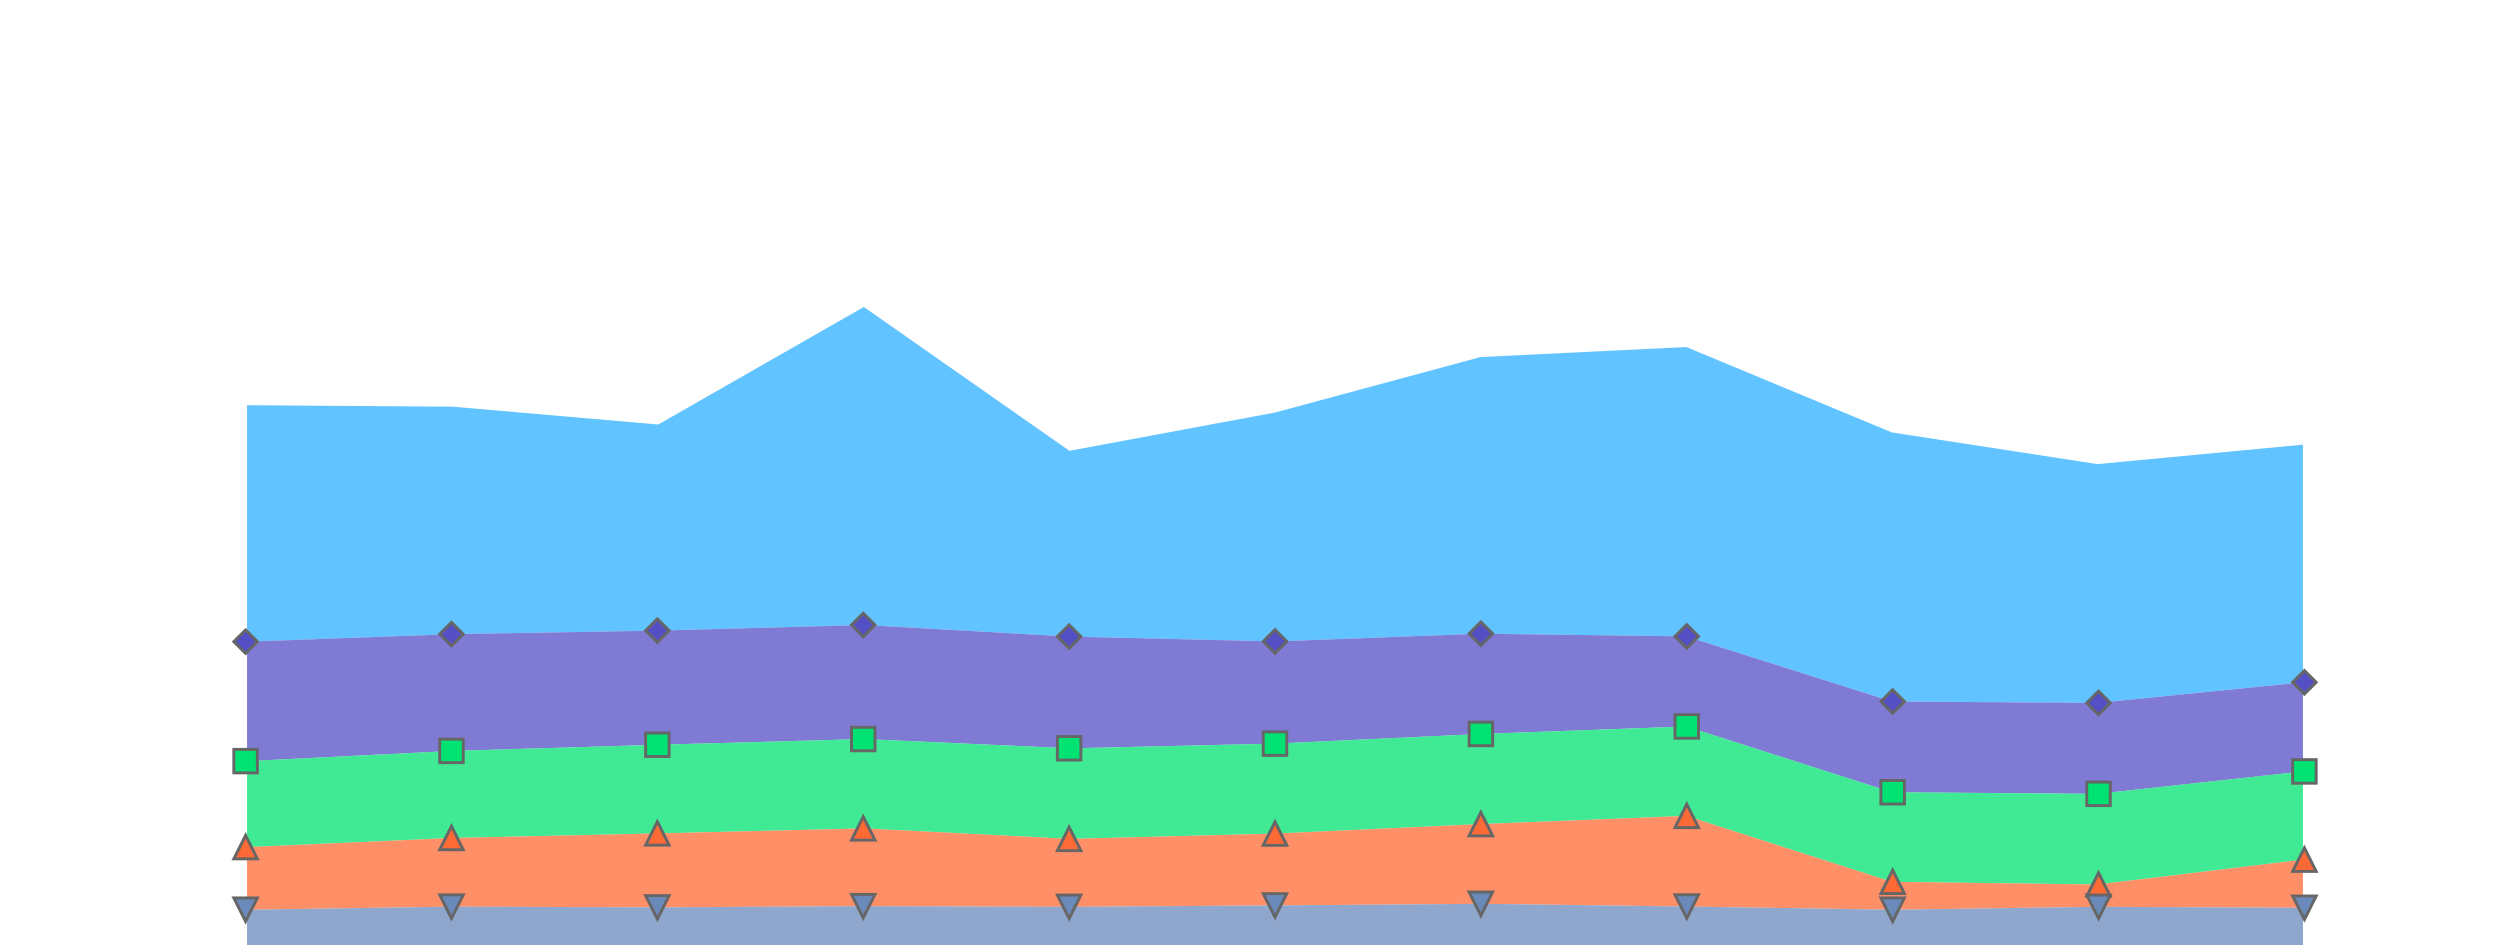
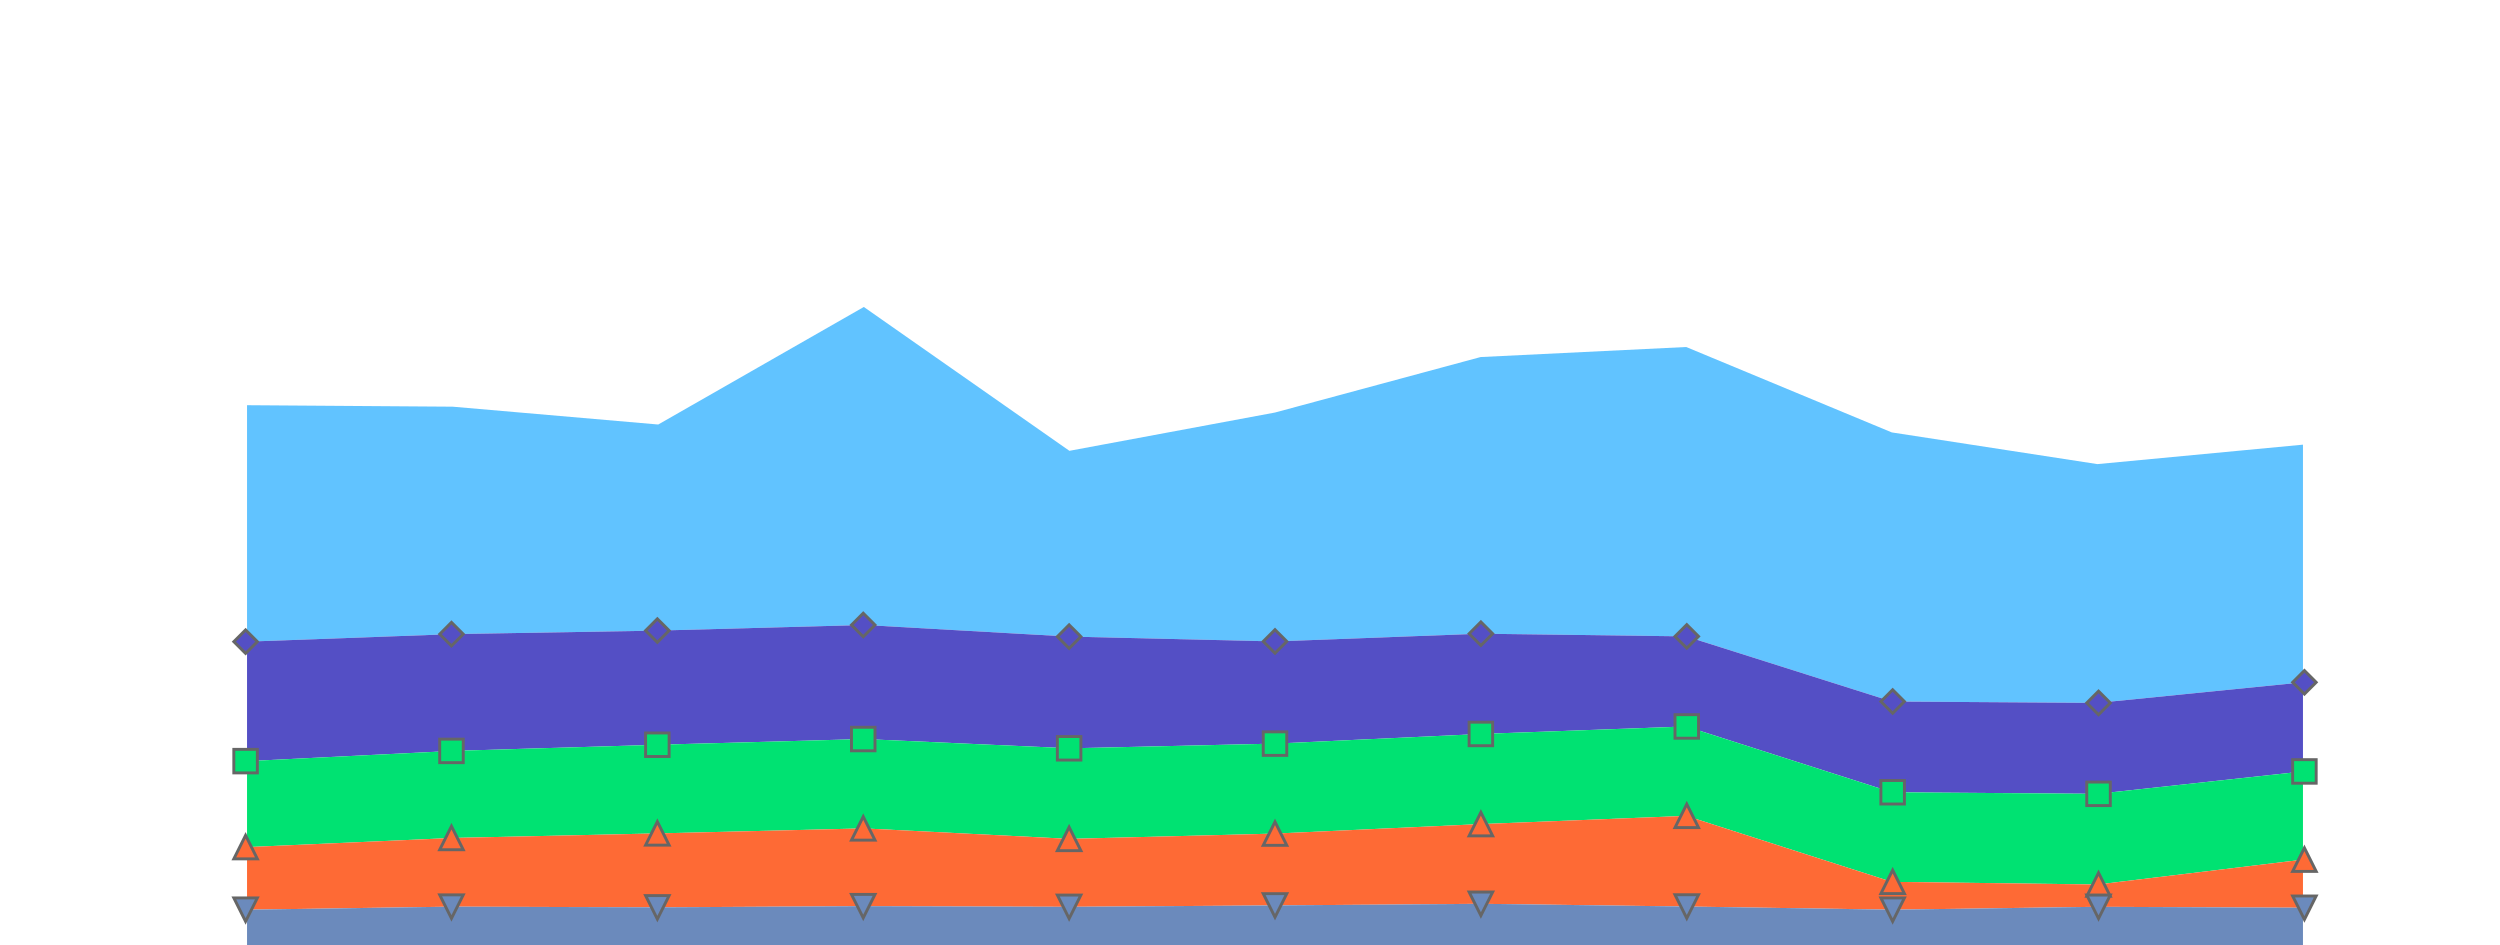
<svg xmlns="http://www.w3.org/2000/svg" width="900" height="340" viewBox="0,0,850,300" id="svg">
  <g class="highcharts-series highcharts-series-0 highcharts-area-series highcharts-color-0" data-z-index="0.1" transform="translate(77,68) scale(1 1)" clip-path="url(#highcharts-4v2vbvl-27-)" aria-hidden="true">
-     <path d="M 6.99 59.213 L 76.892 59.717 L 146.794 65.78 L 216.696 25.813 L 286.598 74.722 L 356.5 61.704 L 426.402 42.841 L 496.304 39.427 L 566.206 68.465 L 636.108 79.242 L 706.01 72.627 L 706.01 153.43 L 636.108 160.435 L 566.206 159.955 L 496.304 137.817 L 426.402 136.9 L 356.5 139.531 L 286.598 137.89 L 216.696 133.936 L 146.794 135.843 L 76.892 137.046 L 6.99 139.61 Z" data-z-index="0" fill-opacity="0.75" pointer-events="none" fill="#2caffe" />
-     <path d="M 6.99 59.213 L 76.892 59.717 L 146.794 65.78 L 216.696 25.813 L 286.598 74.722 L 356.5 61.704 L 426.402 42.841 L 496.304 39.427 L 566.206 68.465 L 636.108 79.242 L 706.01 72.627" fill="none">
-         </path>
-     <path d="M 6.99 59.213 L 76.892 59.717 L 146.794 65.78 L 216.696 25.813 L 286.598 74.722 L 356.5 61.704 L 426.402 42.841 L 496.304 39.427 L 566.206 68.465 L 636.108 79.242 L 706.01 72.627" data-z-index="2" fill="none" />
+     <path d="M 6.99 59.213 L 76.892 59.717 L 146.794 65.78 L 216.696 25.813 L 286.598 74.722 L 356.5 61.704 L 426.402 42.841 L 496.304 39.427 L 566.206 68.465 L 636.108 79.242 L 706.01 72.627 L 706.01 153.43 L 636.108 160.435 L 566.206 159.955 L 496.304 137.817 L 426.402 136.9 L 356.5 139.531 L 286.598 137.89 L 216.696 133.936 L 146.794 135.843 L 76.892 137.046 L 6.99 139.61 Z" fill-opacity="0.75" fill="#2caffe" />
  </g>
  <g data-z-index="0.1" transform="translate(77,68) scale(1 1)" clip-path="none">
-     <path d="M 566.5 68.465 A 0 0 0 1 1 566.5 68.465 Z" data-z-index="-1" fill-opacity="0.25" visibility="hidden" fill="#2caffe" />
    <path d="M 6.5 63.213 A 4 4 0 1 1 6.5 63.213 Z" aria-label="x, 2012, 13,234. Ocean transport." fill="#2caffe" stroke="#666666" />
    <path d="M 76.5 63.717 A 4 4 0 1 1 76.5 63.717 Z" aria-label="x, 2013, 12,729. Ocean transport." fill="#2caffe" stroke="#666666" />
    <path d="M 146.5 69.78 A 4 4 0 1 1 146.5 69.78 Z" aria-label="x, 2014, 11,533. Ocean transport." fill="#2caffe" stroke="#666666" />
    <path d="M 216.5 29.813 A 4 4 0 1 1 216.5 29.813 Z" aria-label="x, 2015, 17,798. Ocean transport." fill="#2caffe" stroke="#666666" />
    <path d="M 286.5 78.722 A 4 4 0 1 1 286.5 78.722 Z" aria-label="x, 2016, 10,398. Ocean transport." fill="#2caffe" stroke="#666666" />
    <path d="M 356.5 65.704 A 4 4 0 1 1 356.5 65.704 Z" aria-label="x, 2017, 12,811. Ocean transport." fill="#2caffe" stroke="#666666" />
    <path d="M 426.5 46.841 A 4 4 0 1 1 426.5 46.841 Z" aria-label="x, 2018, 15,483. Ocean transport." fill="#2caffe" stroke="#666666" />
    <path d="M 496.5 43.427 A 4 4 0 1 1 496.5 43.427 Z" aria-label="x, 2019, 16,196. Ocean transport." fill="#2caffe" stroke="#666666" />
    <path d="M 566.5 72.465 A 4 4 0 1 1 566.5 72.465 Z" aria-label="x, 2020, 15,060. Ocean transport." fill="#2caffe" stroke="#666666">
        </path>
    <path d="M 636.5 83.242 A 4 4 0 1 1 636.5 83.242 Z" aria-label="x, 2021, 13,365. Ocean transport." fill="#2caffe" stroke="#666666">
        </path>
    <path d="M 706.5 76.627 A 4 4 0 1 1 706.5 76.627 Z" aria-label="x, 2022, 13,301. Ocean transport." fill="#2caffe" stroke="#666666">
        </path>
  </g>
  <g class="highcharts-series highcharts-series-1 highcharts-area-series highcharts-color-1" data-z-index="0.1" transform="translate(77,68) scale(1 1)" clip-path="url(#highcharts-4v2vbvl-27-)" aria-hidden="true">
-     <path d="M 6.99 139.61 L 76.892 137.046 L 146.794 135.843 L 216.696 133.936 L 286.598 137.89 L 356.5 139.531 L 426.402 136.9 L 496.304 137.817 L 566.206 159.955 L 636.108 160.435 L 706.01 153.43 L 706.01 183.732 L 636.108 191.344 L 566.206 190.81 L 496.304 168.435 L 426.402 170.987 L 356.5 174.274 L 286.598 175.865 L 216.696 172.718 L 146.794 174.656 L 76.892 176.752 L 6.99 180.227 Z" data-z-index="0" fill-opacity="0.75" pointer-events="none" fill="#544fc5" />
-     <path d="M 6.99 139.61 L 76.892 137.046 L 146.794 135.843 L 216.696 133.936 L 286.598 137.89 L 356.5 139.531 L 426.402 136.9 L 496.304 137.817 L 566.206 159.955 L 636.108 160.435 L 706.01 153.43" fill="none">
+     <path d="M 6.99 139.61 L 76.892 137.046 L 146.794 135.843 L 216.696 133.936 L 286.598 137.89 L 356.5 139.531 L 426.402 136.9 L 496.304 137.817 L 566.206 159.955 L 636.108 160.435 L 706.01 153.43 L 706.01 183.732 L 636.108 191.344 L 566.206 190.81 L 496.304 168.435 L 426.402 170.987 L 356.5 174.274 L 286.598 175.865 L 216.696 172.718 L 146.794 174.656 L 76.892 176.752 L 6.99 180.227 Z" fill="#544fc5">
        </path>
-     <path d="M 6.99 139.61 L 76.892 137.046 L 146.794 135.843 L 216.696 133.936 L 286.598 137.89 L 356.5 139.531 L 426.402 136.9 L 496.304 137.817 L 566.206 159.955 L 636.108 160.435 L 706.01 153.43" data-z-index="2" fill="none" />
  </g>
  <g class="highcharts-markers highcharts-series-1 highcharts-area-series highcharts-color-1 highcharts-tracker" data-z-index="0.1" transform="translate(77,68) scale(1 1)" clip-path="none" aria-hidden="false" role="region" tabindex="-1" aria-label="Households, series 2 of 5 with 11 data points.">
-     <path d="M 566.5 159.955 A 0 0 0 1 1 566.5 159.955 Z" data-z-index="-1" fill-opacity="0.25" visibility="hidden" fill="#544fc5" />
    <path d="M 6.5 135.61 L 10.5 139.61 L 6.5 143.61 L 2.5 139.61 Z" aria-label="x, 2012, 6,686. Households." fill="#544fc5" stroke="#666666" />
    <path d="M 76.5 133.046 L 80.5 137.046 L 76.5 141.046 L 72.5 137.046 Z" aria-label="x, 2013, 6,536. Households." fill="#544fc5" stroke="#666666" />
    <path d="M 146.5 131.843 L 150.5 135.843 L 146.5 139.843 L 142.5 135.843 Z" aria-label="x, 2014, 6,389. Households." fill="#544fc5" stroke="#666666" />
    <path d="M 216.5 129.936 L 220.5 133.936 L 216.5 137.936 L 212.5 133.936 Z" aria-label="x, 2015, 6,384. Households." fill="#544fc5" stroke="#666666" />
    <path d="M 286.5 133.89 L 290.5 137.89 L 286.5 141.89 L 282.5 137.89 Z" aria-label="x, 2016, 6,251. Households." fill="#544fc5" stroke="#666666" />
    <path d="M 356.5 135.531 L 360.5 139.531 L 356.5 143.531 L 352.5 139.531 Z" aria-label="x, 2017, 5,719. Households." fill="#544fc5" stroke="#666666" />
    <path d="M 426.5 132.9 L 430.5 136.9 L 426.5 140.9 L 422.5 136.9 Z" aria-label="x, 2018, 5,611. Households." fill="#544fc5" stroke="#666666" />
    <path d="M 496.5 133.817 L 500.5 137.817 L 496.5 141.817 L 492.5 137.817 Z" aria-label="x, 2019, 5,040. Households." fill="#544fc5" stroke="#666666" />
    <path d="M 566.5 155.955 L 570.5 159.955 L 566.5 163.955 L 562.5 159.955 Z" aria-label="x, 2020, 5,079. Households." fill="#544fc5" stroke="#666666" />
    <path d="M 636.5 156.435 L 640.5 160.435 L 636.5 164.435 L 632.5 160.435 Z" aria-label="x, 2021, 5,088. Households." fill="#544fc5" stroke="#666666" />
    <path d="M 706.5 149.43 L 710.5 153.43 L 706.5 157.43 L 702.5 153.43 Z" aria-label="x, 2022, 4,988. Households." fill="#544fc5" stroke="#666666" />
  </g>
  <g class="highcharts-series highcharts-series-2 highcharts-area-series " data-z-index="0.1" transform="translate(77,68) scale(1 1)" clip-path="url(#highcharts-4v2vbvl-27-)" aria-hidden="true">
-     <path d="M 6.99 180.227 L 76.892 176.752 L 146.794 174.656 L 216.696 172.718 L 286.598 175.865 L 356.5 174.274 L 426.402 170.987 L 496.304 168.435 L 566.206 190.81 L 636.108 191.344 L 706.01 183.732 L 706.01 213.712 L 636.108 222.181 L 566.206 221.276 L 496.304 198.835 L 426.402 201.635 L 356.5 204.861 L 286.598 206.665 L 216.696 203.099 L 146.794 204.794 L 76.892 206.35 L 6.99 209.46 Z" data-z-index="0" fill-opacity="0.75" pointer-events="none" fill="#00e272" />
-     <path d="M 6.99 180.227 L 76.892 176.752 L 146.794 174.656 L 216.696 172.718 L 286.598 175.865 L 356.5 174.274 L 426.402 170.987 L 496.304 168.435 L 566.206 190.81 L 636.108 191.344 L 706.01 183.732" fill="none">
+     <path d="M 6.99 180.227 L 76.892 176.752 L 146.794 174.656 L 216.696 172.718 L 286.598 175.865 L 356.5 174.274 L 426.402 170.987 L 496.304 168.435 L 566.206 190.81 L 636.108 191.344 L 706.01 183.732 L 706.01 213.712 L 636.108 222.181 L 566.206 221.276 L 496.304 198.835 L 426.402 201.635 L 356.5 204.861 L 286.598 206.665 L 216.696 203.099 L 146.794 204.794 L 76.892 206.35 L 6.99 209.46 Z" fill="#00e272">
        </path>
-     <path d="M 6.99 180.227 L 76.892 176.752 L 146.794 174.656 L 216.696 172.718 L 286.598 175.865 L 356.5 174.274 L 426.402 170.987 L 496.304 168.435 L 566.206 190.81 L 636.108 191.344 L 706.01 183.732" data-z-index="2" fill="none" />
  </g>
  <g class="highcharts-markers highcharts-series-2 highcharts-area-series  highcharts-tracker" data-z-index="0.1" transform="translate(77,68) scale(1 1)" clip-path="none" aria-hidden="false" role="region" tabindex="-1" aria-label="Agriculture and hunting, series 3 of 5 with 11 data points.">
-     <path d="M 566.5 190.81 A 0 0 0 1 1 566.5 190.81 Z" data-z-index="-1" fill-opacity="0.25" visibility="hidden" fill="#00e272" />
    <path d="M 2.5 176.227 L 10.5 176.227 L 10.5 184.227 L 2.5 184.227 Z" aria-label="x, 2012, 4,812. Agriculture and hunting." fill="#00e272" stroke="#666666" />
    <path d="M 72.5 172.752 L 80.5 172.752 L 80.5 180.752 L 72.5 180.752 Z" aria-label="x, 2013, 4,872. Agriculture and hunting." fill="#00e272" stroke="#666666" />
    <path d="M 142.5 170.656 L 150.5 170.656 L 150.5 178.656 L 142.5 178.656 Z" aria-label="x, 2014, 4,961. Agriculture and hunting." fill="#00e272" stroke="#666666" />
    <path d="M 212.5 168.718 L 220.5 168.718 L 220.5 176.718 L 212.5 176.718 Z" aria-label="x, 2015, 5,001. Agriculture and hunting." fill="#00e272" stroke="#666666" />
    <path d="M 282.5 171.865 L 290.5 171.865 L 290.5 179.865 L 282.5 179.865 Z" aria-label="x, 2016, 5,070. Agriculture and hunting." fill="#00e272" stroke="#666666" />
    <path d="M 352.5 170.274 L 360.5 170.274 L 360.5 178.274 L 352.5 178.274 Z" aria-label="x, 2017, 5,035. Agriculture and hunting." fill="#00e272" stroke="#666666" />
    <path d="M 422.5 166.987 L 430.5 166.987 L 430.5 174.987 L 422.5 174.987 Z" aria-label="x, 2018, 5,045. Agriculture and hunting." fill="#00e272" stroke="#666666" />
    <path d="M 492.5 164.435 L 500.5 164.435 L 500.5 172.435 L 492.5 172.435 Z" aria-label="x, 2019, 5,004. Agriculture and hunting." fill="#00e272" stroke="#666666" />
    <path d="M 562.5 186.81 L 570.5 186.81 L 570.5 194.81 L 562.5 194.81 Z" aria-label="x, 2020, 5,015. Agriculture and hunting." fill="#00e272" stroke="#666666" />
    <path d="M 632.5 187.344 L 640.5 187.344 L 640.5 195.344 L 632.5 195.344 Z" aria-label="x, 2021, 5,076. Agriculture and hunting." fill="#00e272" stroke="#666666" />
    <path d="M 702.5 179.732 L 710.5 179.732 L 710.5 187.732 L 702.5 187.732 Z" aria-label="x, 2022, 4,935. Agriculture and hunting." fill="#00e272" stroke="#666666" />
  </g>
  <g class="highcharts-series highcharts-series-3 highcharts-area-series highcharts-color-3" data-z-index="0.1" transform="translate(77,68) scale(1 1)" clip-path="url(#highcharts-4v2vbvl-27-)" aria-hidden="true">
-     <path d="M 6.99 209.46 L 76.892 206.35 L 146.794 204.794 L 216.696 203.099 L 286.598 206.665 L 356.5 204.861 L 426.402 201.635 L 496.304 198.835 L 566.206 221.276 L 636.108 222.181 L 706.01 213.712 L 706.01 230.078 L 636.108 229.756 L 566.206 230.741 L 496.304 229.659 L 426.402 228.736 L 356.5 229.283 L 286.598 229.763 L 216.696 229.532 L 146.794 229.939 L 76.892 229.702 L 6.99 230.735 Z" data-z-index="0" fill-opacity="0.75" pointer-events="none" fill="#fe6a35" />
-     <path d="M 6.99 209.46 L 76.892 206.35 L 146.794 204.794 L 216.696 203.099 L 286.598 206.665 L 356.5 204.861 L 426.402 201.635 L 496.304 198.835 L 566.206 221.276 L 636.108 222.181 L 706.01 213.712" fill="none">
+     <path d="M 6.99 209.46 L 76.892 206.35 L 146.794 204.794 L 216.696 203.099 L 286.598 206.665 L 356.5 204.861 L 426.402 201.635 L 496.304 198.835 L 566.206 221.276 L 636.108 222.181 L 706.01 213.712 L 706.01 230.078 L 636.108 229.756 L 566.206 230.741 L 496.304 229.659 L 426.402 228.736 L 356.5 229.283 L 286.598 229.763 L 216.696 229.532 L 146.794 229.939 L 76.892 229.702 L 6.99 230.735 Z" fill="#fe6a35">
        </path>
-     <path d="M 6.99 209.46 L 76.892 206.35 L 146.794 204.794 L 216.696 203.099 L 286.598 206.665 L 356.5 204.861 L 426.402 201.635 L 496.304 198.835 L 566.206 221.276 L 636.108 222.181 L 706.01 213.712" data-z-index="2" fill="none" />
  </g>
  <g data-z-index="0.1" transform="translate(77,68) scale(1 1)">
-     <path d="M 566.5 221.276 A 0 0 0 1 1 566.5 221.276 Z" data-z-index="-1" fill-opacity="0.25" visibility="hidden" fill="#fe6a35" />
    <path d="M 6.5 205.46 L 10.5 213.46 L 2.5 213.46 Z" aria-label="x, 2012, 3,502. Air transport." fill="#fe6a35" stroke="#666666" />
    <path d="M 76.5 202.35 L 80.5 210.35 L 72.5 210.35 Z" aria-label="x, 2013, 3,844. Air transport." fill="#fe6a35" stroke="#666666" />
    <path d="M 146.5 200.794 L 150.5 208.794 L 142.5 208.794 Z" aria-label="x, 2014, 4,139. Air transport." fill="#fe6a35" stroke="#666666" />
    <path d="M 216.5 199.099 L 220.5 207.099 L 212.5 207.099 Z" aria-label="x, 2015, 4,351. Air transport." fill="#fe6a35" stroke="#666666" />
    <path d="M 286.5 202.665 L 290.5 210.665 L 282.5 210.665 Z" aria-label="x, 2016, 3,802. Air transport." fill="#fe6a35" stroke="#666666" />
    <path d="M 356.5 200.861 L 360.5 208.861 L 352.5 208.861 Z" aria-label="x, 2017, 4,020. Air transport." fill="#fe6a35" stroke="#666666" />
    <path d="M 426.5 197.635 L 430.5 205.635 L 422.5 205.635 Z" aria-label="x, 2018, 4,461. Air transport." fill="#fe6a35" stroke="#666666" />
    <path d="M 496.5 194.835 L 500.5 202.835 L 492.5 202.835 Z" aria-label="x, 2019, 5,074. Air transport." fill="#fe6a35" stroke="#666666" />
    <path d="M 566.5 217.276 L 570.5 225.276 L 562.5 225.276 Z" aria-label="x, 2020, 1,558. Air transport." fill="#fe6a35" stroke="#666666" />
    <path d="M 636.5 218.181 L 640.5 226.181 L 632.5 226.181 Z" aria-label="x, 2021, 1,247. Air transport." fill="#fe6a35" stroke="#666666" />
    <path d="M 706.5 209.712 L 710.5 217.712 L 702.5 217.712 Z" aria-label="x, 2022, 2,694. Air transport." fill="#fe6a35" stroke="#666666" />
  </g>
  <g class="highcharts-series highcharts-series-4 highcharts-area-series highcharts-color-4" data-z-index="0.1" transform="translate(77,68) scale(1 1)" clip-path="url(#highcharts-4v2vbvl-27-)" aria-hidden="true">
-     <path d="M 6.99 230.735 L 76.892 229.702 L 146.794 229.939 L 216.696 229.532 L 286.598 229.763 L 356.5 229.283 L 426.402 228.736 L 496.304 229.659 L 566.206 230.741 L 636.108 229.756 L 706.01 230.078 L 706.01 243 L 636.108 243 L 566.206 243 L 496.304 243 L 426.402 243 L 356.5 243 L 286.598 243 L 216.696 243 L 146.794 243 L 76.892 243 L 6.99 243 Z" data-z-index="0" fill-opacity="0.75" pointer-events="none" fill="#6b8abc" />
-     <path d="M 6.99 230.735 L 76.892 229.702 L 146.794 229.939 L 216.696 229.532 L 286.598 229.763 L 356.5 229.283 L 426.402 228.736 L 496.304 229.659 L 566.206 230.741 L 636.108 229.756 L 706.01 230.078" fill="none">
+     <path d="M 6.99 230.735 L 76.892 229.702 L 146.794 229.939 L 216.696 229.532 L 286.598 229.763 L 356.5 229.283 L 426.402 228.736 L 496.304 229.659 L 566.206 230.741 L 636.108 229.756 L 706.01 230.078 L 706.01 243 L 636.108 243 L 566.206 243 L 496.304 243 L 426.402 243 L 356.5 243 L 286.598 243 L 216.696 243 L 146.794 243 L 76.892 243 L 6.99 243 Z" fill="#6b8abc">
        </path>
-     <path d="M 6.99 230.735 L 76.892 229.702 L 146.794 229.939 L 216.696 229.532 L 286.598 229.763 L 356.5 229.283 L 426.402 228.736 L 496.304 229.659 L 566.206 230.741 L 636.108 229.756 L 706.01 230.078" data-z-index="2" fill="none" />
  </g>
  <g data-z-index="0.1" transform="translate(77,68) scale(1 1)">
-     <path d="M 566.5 230.741 A 0 0 0 1 1 566.5 230.741 Z" data-z-index="-1" fill-opacity="0.25" visibility="hidden" fill="#6b8abc" />
    <path d="M 2.5 226.735 L 10.5 226.735 L 6.5 234.735 Z" aria-label="x, 2012, 2,019. Construction." fill="#6b8abc" stroke="#666666" />
    <path d="M 72.5 225.702 L 80.5 225.702 L 76.5 233.702 Z" aria-label="x, 2013, 2,189. Construction." fill="#6b8abc" stroke="#666666" />
    <path d="M 142.5 225.939 L 150.5 225.939 L 146.5 233.939 Z" aria-label="x, 2014, 2,150. Construction." fill="#6b8abc" stroke="#666666" />
    <path d="M 212.5 225.532 L 220.5 225.532 L 216.5 233.532 Z" aria-label="x, 2015, 2,217. Construction." fill="#6b8abc" stroke="#666666" />
    <path d="M 282.5 225.763 L 290.5 225.763 L 286.5 233.763 Z" aria-label="x, 2016, 2,179. Construction." fill="#6b8abc" stroke="#666666" />
    <path d="M 352.5 225.283 L 360.5 225.283 L 356.5 233.283 Z" aria-label="x, 2017, 2,258. Construction." fill="#6b8abc" stroke="#666666" />
    <path d="M 422.5 224.736 L 430.5 224.736 L 426.5 232.736 Z" aria-label="x, 2018, 2,348. Construction." fill="#6b8abc" stroke="#666666" />
    <path d="M 492.5 225.659 L 500.5 225.659 L 496.5 233.659 Z" aria-label="x, 2019, 2,196. Construction." fill="#6b8abc" stroke="#666666" />
    <path d="M 562.5 226.741 L 570.5 226.741 L 566.5 234.741 Z" aria-label="x, 2020, 2,018. Construction." fill="#6b8abc" stroke="#666666" />
    <path d="M 632.5 225.756 L 640.5 225.756 L 636.5 233.756 Z" aria-label="x, 2021, 2,180. Construction." fill="#6b8abc" stroke="#666666" />
    <path d="M 702.5 226.078 L 710.5 226.078 L 706.5 234.078 Z" fill="#6b8abc" stroke="#666666" />
  </g>
</svg>
